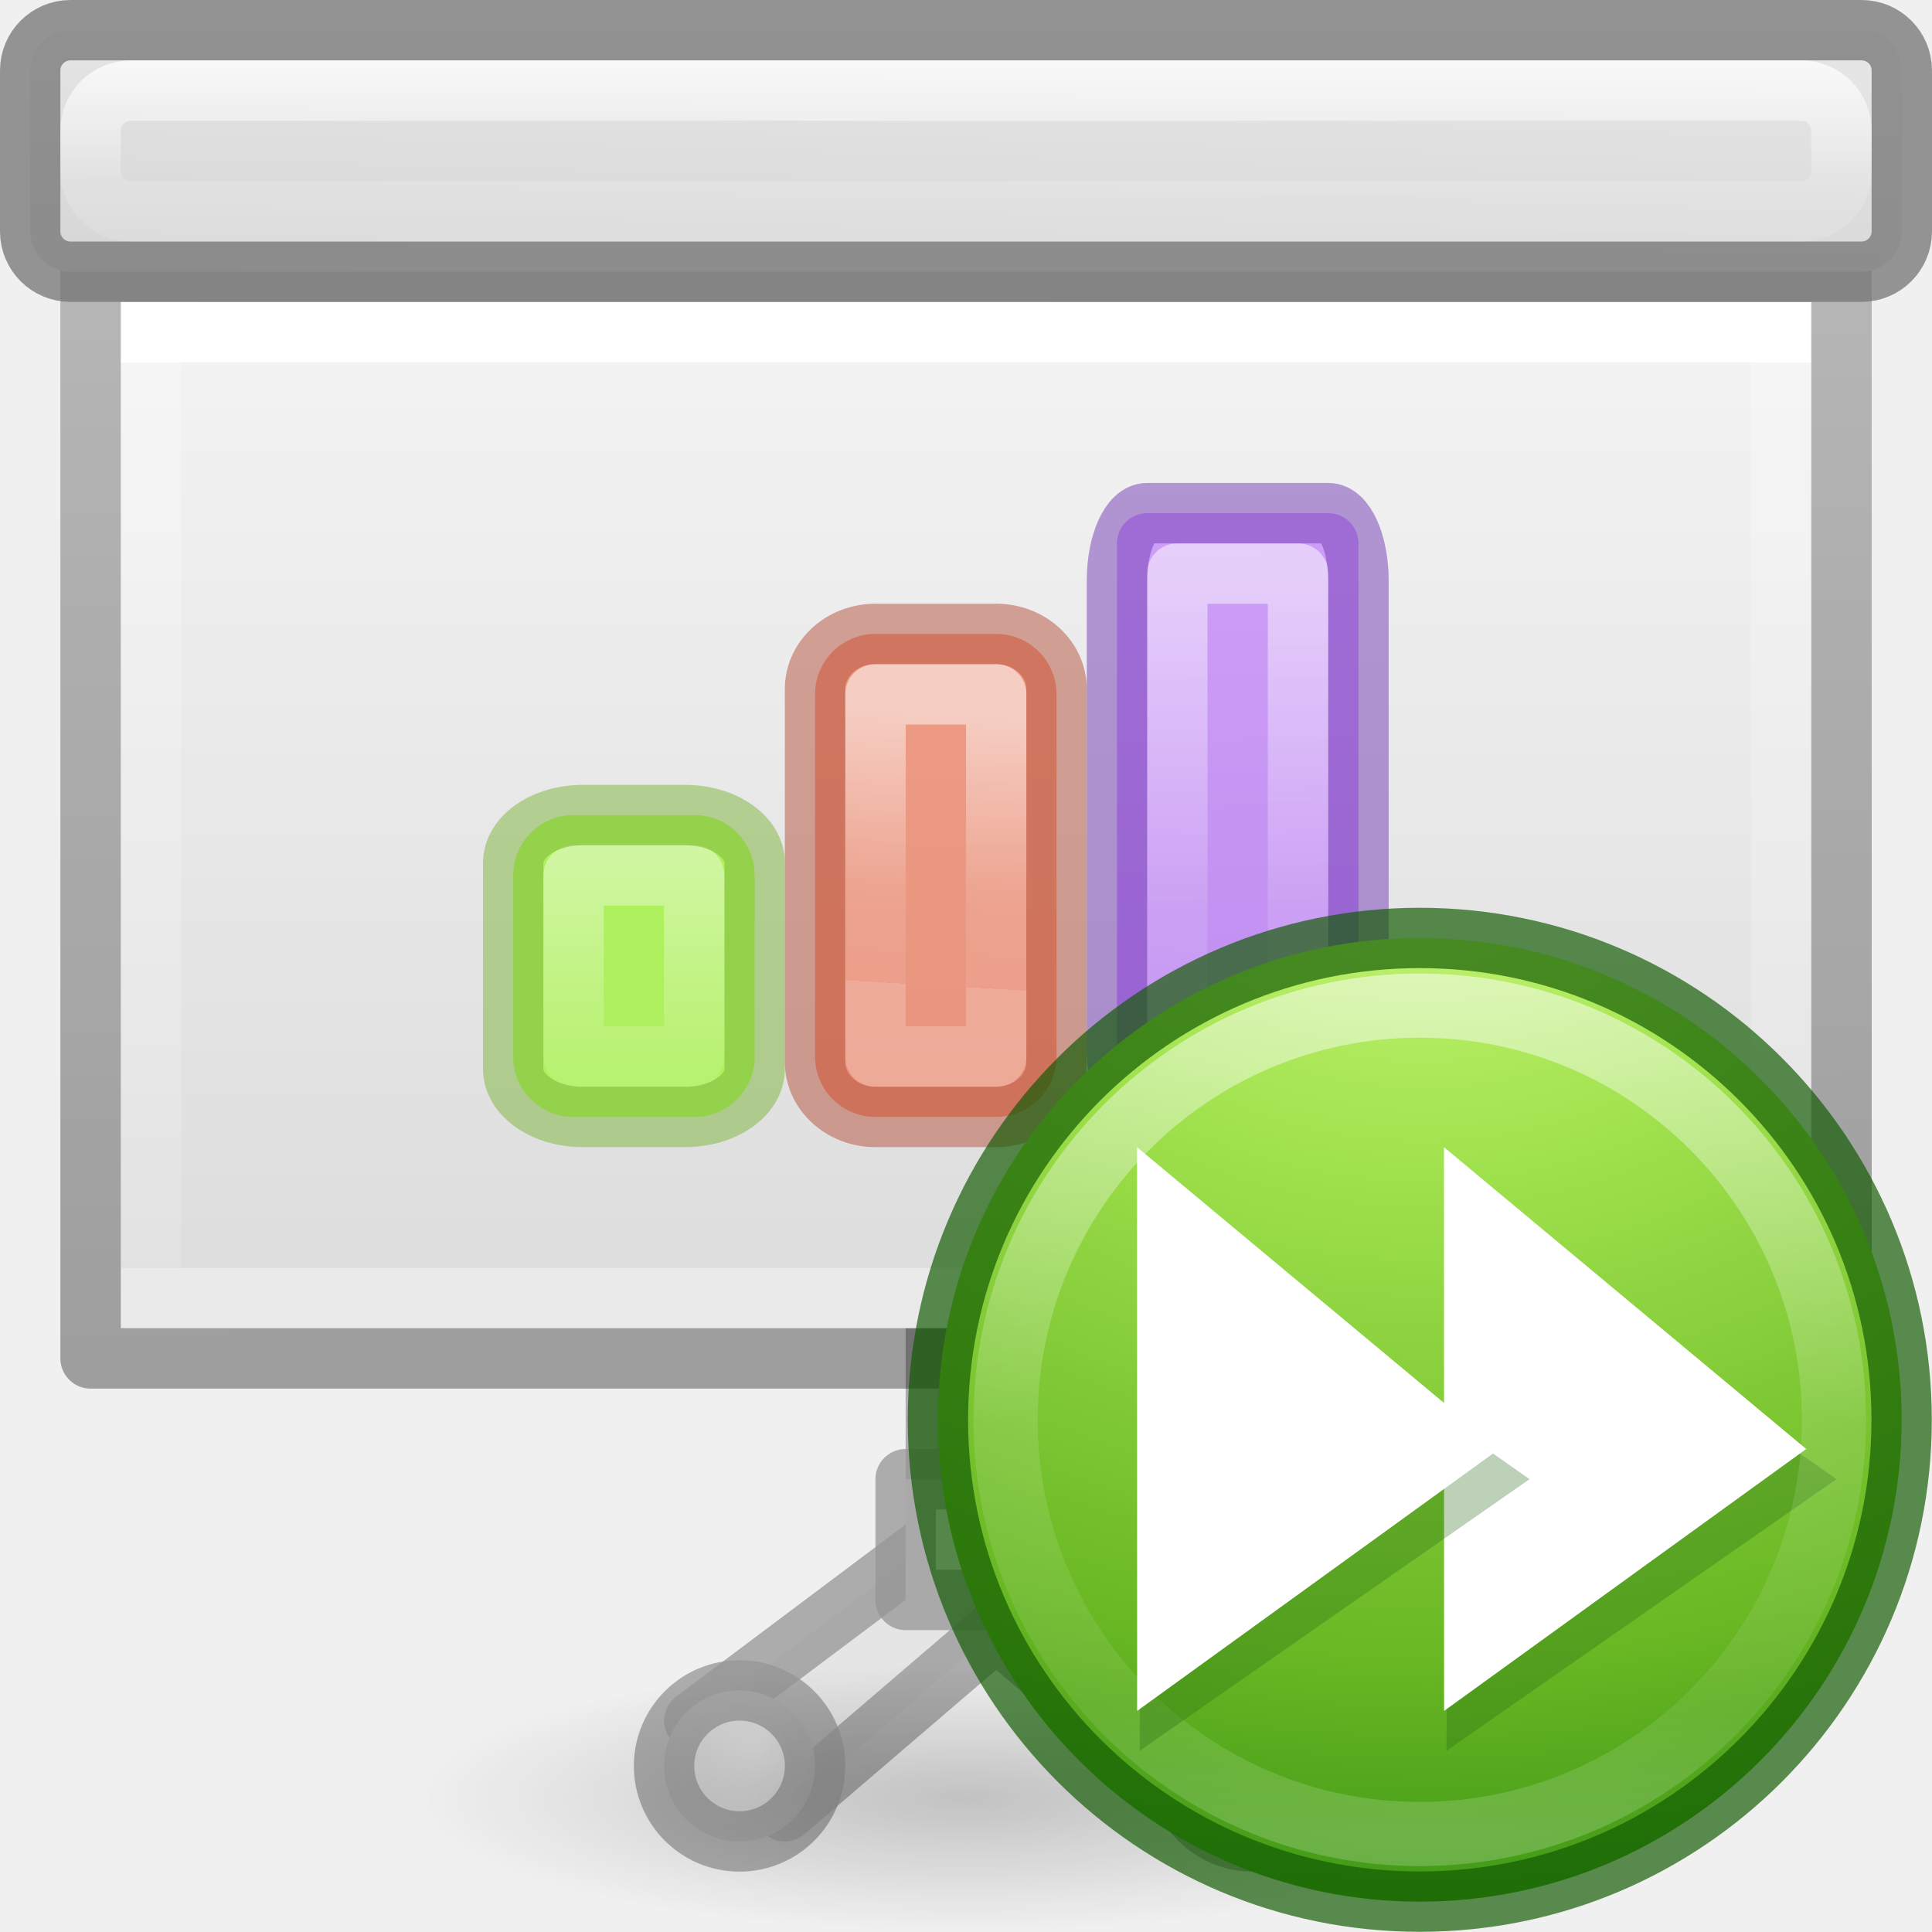
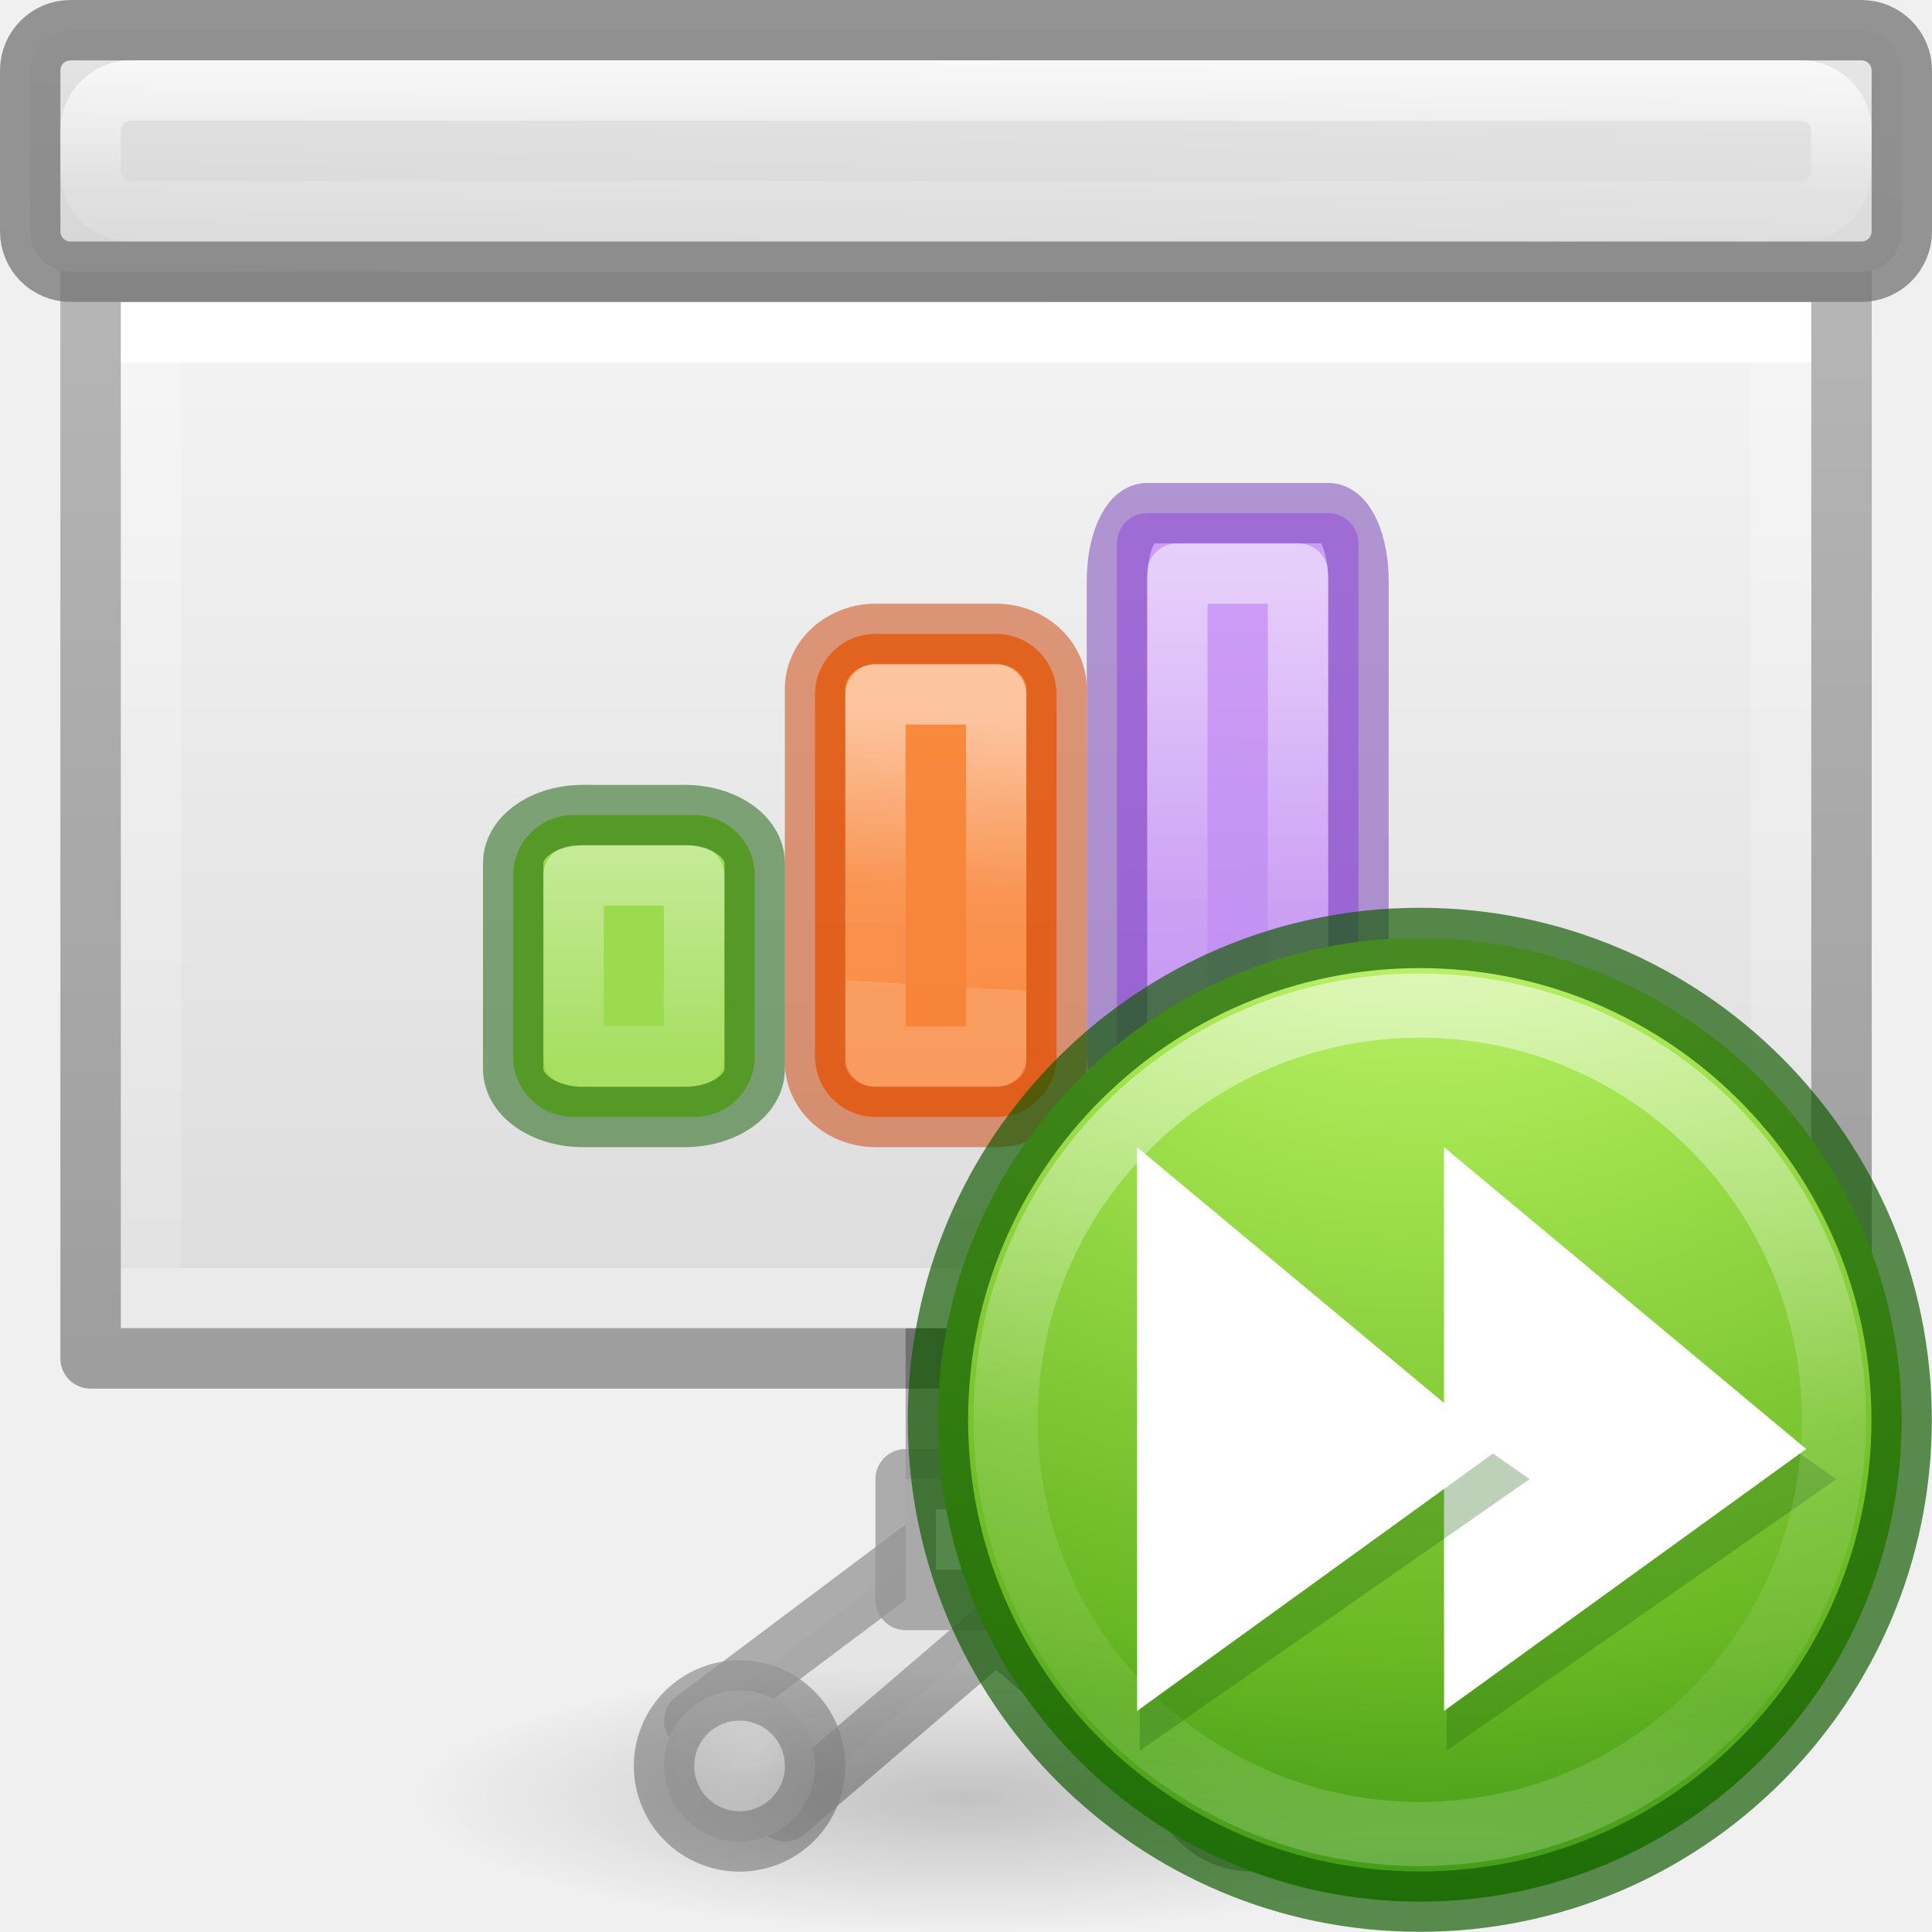
<svg xmlns="http://www.w3.org/2000/svg" xmlns:xlink="http://www.w3.org/1999/xlink" height="32" viewBox="0 0 32 32" width="32">
  <linearGradient id="a">
    <stop offset="0" stop-color="#dfdfdf" />
    <stop offset="1" stop-color="#cdcdcd" />
  </linearGradient>
  <linearGradient id="b" gradientTransform="matrix(.3809505 0 0 .405595 1.523857 4.30236)" gradientUnits="userSpaceOnUse" x1="27.5" x2="27.5" y1="-.576" y2="32.109">
    <stop offset="0" stop-color="#f4f4f4" />
    <stop offset="1" stop-color="#dbdbdb" />
  </linearGradient>
  <linearGradient id="c" gradientTransform="matrix(.2432432 0 0 .3513513 2.162164 -.432428)" gradientUnits="userSpaceOnUse" x1="23.486" x2="23.486" y1="2.995" y2="27.01">
    <stop offset="0" stop-color="#fff" />
    <stop offset="0" stop-color="#fff" stop-opacity=".235" />
    <stop offset="1" stop-color="#fff" stop-opacity=".157" />
    <stop offset="1" stop-color="#fff" stop-opacity=".392" />
  </linearGradient>
  <linearGradient id="d" gradientTransform="matrix(.2537859 0 0 .3050187 19.12898 -.685477)" gradientUnits="userSpaceOnUse" x1="-51.733" x2="-51.786" y1="34.232" y2="2.906">
    <stop offset="0" stop-opacity=".34" />
    <stop offset="1" stop-opacity=".247" />
  </linearGradient>
  <linearGradient id="e" gradientUnits="userSpaceOnUse" x1="12.667" x2="12.75" y1="3.992" y2="1.069">
    <stop offset="0" stop-color="#d5d5d5" />
    <stop offset="1" stop-color="#e5e5e5" />
  </linearGradient>
  <linearGradient id="f" gradientUnits="userSpaceOnUse" x1="13.561" x2="13.608" y1="-5.013" y2="21.532">
-     <stop offset="0" stop-color="#f7b19e" />
-     <stop offset="1" stop-color="#e2866d" />
+     <stop offset="0" stop-color="#ffa154" />
+     <stop offset="1" stop-color="#f37329" />
  </linearGradient>
  <linearGradient id="g" gradientUnits="userSpaceOnUse" x1="12.039" x2="12.184" xlink:href="#h" y1="9.088" y2="11.6" />
  <linearGradient id="h">
    <stop offset="0" stop-color="#fff" />
    <stop offset=".654" stop-color="#fff" stop-opacity=".235" />
    <stop offset="1" stop-color="#fff" stop-opacity=".157" />
    <stop offset="1" stop-color="#fff" stop-opacity=".392" />
  </linearGradient>
  <linearGradient id="i" gradientUnits="userSpaceOnUse" x1="15.893" x2="15.608" y1="7.157" y2="21.532">
    <stop offset="0" stop-color="#cd9ef7" />
    <stop offset="1" stop-color="#a56de2" />
  </linearGradient>
  <linearGradient id="j" gradientUnits="userSpaceOnUse" x1="14.515" x2="14.552" xlink:href="#h" y1="7.594" y2="12.517" />
  <linearGradient id="k" gradientTransform="matrix(1.383182 0 0 1.414382 -21.3931 18.45683)" gradientUnits="userSpaceOnUse" x1="13.697" x2="13.3" y1="12.091" y2="29.436">
-     <stop offset="0" stop-color="#aff05f" />
+     <stop offset="0" stop-color="#9bdb4d" />
    <stop offset="1" stop-color="#68b723" />
  </linearGradient>
  <linearGradient id="l" gradientUnits="userSpaceOnUse" x1="2.871" x2="2.871" xlink:href="#h" y1="10.194" y2="15.194" />
  <radialGradient id="m" cx="2.25" cy="16" gradientTransform="matrix(.4069735 0 0 .09866019 11.08431 21.07339)" gradientUnits="userSpaceOnUse" r="16.875">
    <stop offset="0" />
    <stop offset="1" stop-opacity="0" />
  </radialGradient>
  <linearGradient id="n" gradientUnits="userSpaceOnUse" x1="15" x2="15" xlink:href="#h" y1="1.069" y2="3.319" />
  <radialGradient id="o" cx="16.5" cy="22.069" gradientUnits="userSpaceOnUse" r="1.313" xlink:href="#a" />
  <radialGradient id="p" cx="10.125" cy="22.069" gradientUnits="userSpaceOnUse" r="1.313" xlink:href="#a" />
  <radialGradient id="q" cx="10.5" cy="20.214" gradientTransform="matrix(-.04702597 2.515864 -3.122876 -.05837214 74.11924 -5.022759)" gradientUnits="userSpaceOnUse" r="5.313">
    <stop offset="0" stop-color="#cdf87e" />
    <stop offset=".262" stop-color="#a2e34f" />
    <stop offset=".661" stop-color="#68b723" />
    <stop offset="1" stop-color="#1d7e0d" />
  </radialGradient>
  <linearGradient id="r" gradientUnits="userSpaceOnUse" x1="10.377" x2="10.377" y1="22.058" y2="30.911">
    <stop offset="0" stop-color="#fff" />
    <stop offset=".508" stop-color="#fff" stop-opacity=".235" />
    <stop offset=".835" stop-color="#fff" stop-opacity=".157" />
    <stop offset="1" stop-color="#fff" stop-opacity=".392" />
  </linearGradient>
  <g transform="matrix(1.33333 0 0 1.33333 .00004 -.425191)">
    <g stroke="#959595" stroke-linecap="square" stroke-linejoin="round" stroke-opacity=".745" stroke-width=".75" transform="translate(-.750002)">
      <path d="m12.375 16.444v3l-3 2.25 1.125 1.125 2.625-2.25 2.625 2.25 1.125-1.125-3-2.25v-3z" fill="#e5e5e5" />
      <circle cx="16.313" cy="22.256" fill="url(#o)" r=".938" />
      <circle cx="9.937" cy="22.256" fill="url(#p)" r=".938" />
      <path d="m12 18.694h2.25v1.5h-2.25z" fill="#e5e5e5" />
    </g>
    <ellipse cx="12" cy="22.652" display="block" fill="url(#m)" opacity=".193" rx="6.868" ry="1.665" />
    <path d="m1.5 4.069h21v12.75h-21z" fill="url(#b)" stroke-width="1.333" />
    <g fill="none" stroke-width=".563" transform="matrix(1.33333 0 0 1.33333 .00003 3.992221)">
      <path d="m16.594 9.339h-15.188v-9h15.188z" stroke="url(#c)" stroke-linecap="round" />
      <path d="m.844-.224c2.521 0 16.313.001 16.313.001l0 10.124h-16.313z" stroke="url(#d)" stroke-linejoin="round" />
    </g>
    <rect height="3" rx=".5" ry=".5" style="stroke:#747474;stroke-width:.75;stroke-linecap:square;stroke-linejoin:round;stroke-opacity:.745;fill:url(#e)" width="23.25" x=".375" y=".694" />
    <g transform="translate(-2.250006)">
      <g transform="matrix(-1.333313 0 0 1.333313 41.85298 -2.625034)">
        <rect fill="url(#i)" height="5.625" rx=".281" width="2.25" x="17.046" y="6.989" />
        <g fill="none" stroke-linecap="round" stroke-linejoin="round" stroke-width=".563">
          <path d="m17.609 7.552h1.125v4.5h-1.125z" opacity=".5" stroke="url(#j)" />
          <rect height="5.625" opacity=".5" rx=".281" ry=".63" stroke="#7239b3" width="2.25" x="17.046" y="6.989" />
        </g>
      </g>
      <g transform="matrix(-1.333313 0 0 1.333313 33.87039 -2.688749)">
        <rect fill="url(#f)" height="4.5" rx=".563" width="2.25" x="13.872" y="8.162" />
        <g fill="none" stroke-linecap="round" stroke-linejoin="round" stroke-width=".563">
          <path d="m14.434 8.725h1.125v3.375h-1.125z" opacity=".5" stroke="url(#g)" />
-           <rect height="4.5" opacity=".5" rx=".563" ry=".513" stroke="#b35039" width="2.25" x="13.872" y="8.162" />
+           <rect height="4.5" opacity=".5" rx=".563" ry=".513" stroke="#cc3b02" width="2.25" x="13.872" y="8.162" />
        </g>
      </g>
      <rect fill="url(#k)" height="3.75" rx=".748" stroke-width="1" width="3" x="8.625" y="10.444" />
      <g fill="none" stroke-linecap="round" stroke-linejoin="round" stroke-width=".75">
        <path d="m9.375 11.194 1.498-0v2.25l-1.498 0z" opacity=".5" stroke="url(#l)" />
-         <rect height="3.75" opacity=".5" rx=".866" ry=".597" stroke="#7bb339" width="3" x="8.625" y="10.444" />
+         <rect height="3.75" opacity=".5" rx=".866" ry=".597" stroke="#0f5a00" width="3" x="8.625" y="10.444" />
      </g>
    </g>
    <g fill="none">
      <rect height="2.056" rx="0" ry=".5" width="20" x="1.5" y="1.444" />
      <rect height="1.5" rx=".5" ry=".5" stroke="url(#n)" stroke-linecap="square" stroke-linejoin="round" stroke-opacity=".745" stroke-width=".75" width="21.75" x="1.125" y="1.444" />
    </g>
  </g>
  <g transform="matrix(1.5962 0 0 1.5962 6.756 -18.783)">
    <circle cx="10.5" cy="26.5" r="5" style="stroke:#0f5a00;stroke-width:.626;stroke-linecap:round;stroke-linejoin:round;stroke-opacity:.675;fill:url(#q)" />
    <path d="m10.803 24.297-.026 5.638 4.046-2.819z" fill="#206612" fill-rule="evenodd" opacity=".3" />
    <path d="m10.751 23.671 3.759 3.132-3.758 2.718z" fill="#fff" stroke-width="1.224" />
    <path d="m14.798 26.5c0 2.374-1.924 4.298-4.298 4.298s-4.298-1.924-4.298-4.298 1.924-4.298 4.298-4.298 4.298 1.924 4.298 4.298z" style="opacity:.5;fill:none;stroke-width:.666;stroke-linecap:round;stroke-linejoin:round;stroke:url(#r)" />
    <path d="m7.619 24.297-.026 5.638 4.046-2.819z" fill="#206612" fill-rule="evenodd" opacity=".3" />
    <path d="m7.566 23.671 3.759 3.132-3.758 2.718z" fill="#fff" stroke-width="1.224" />
  </g>
</svg>
